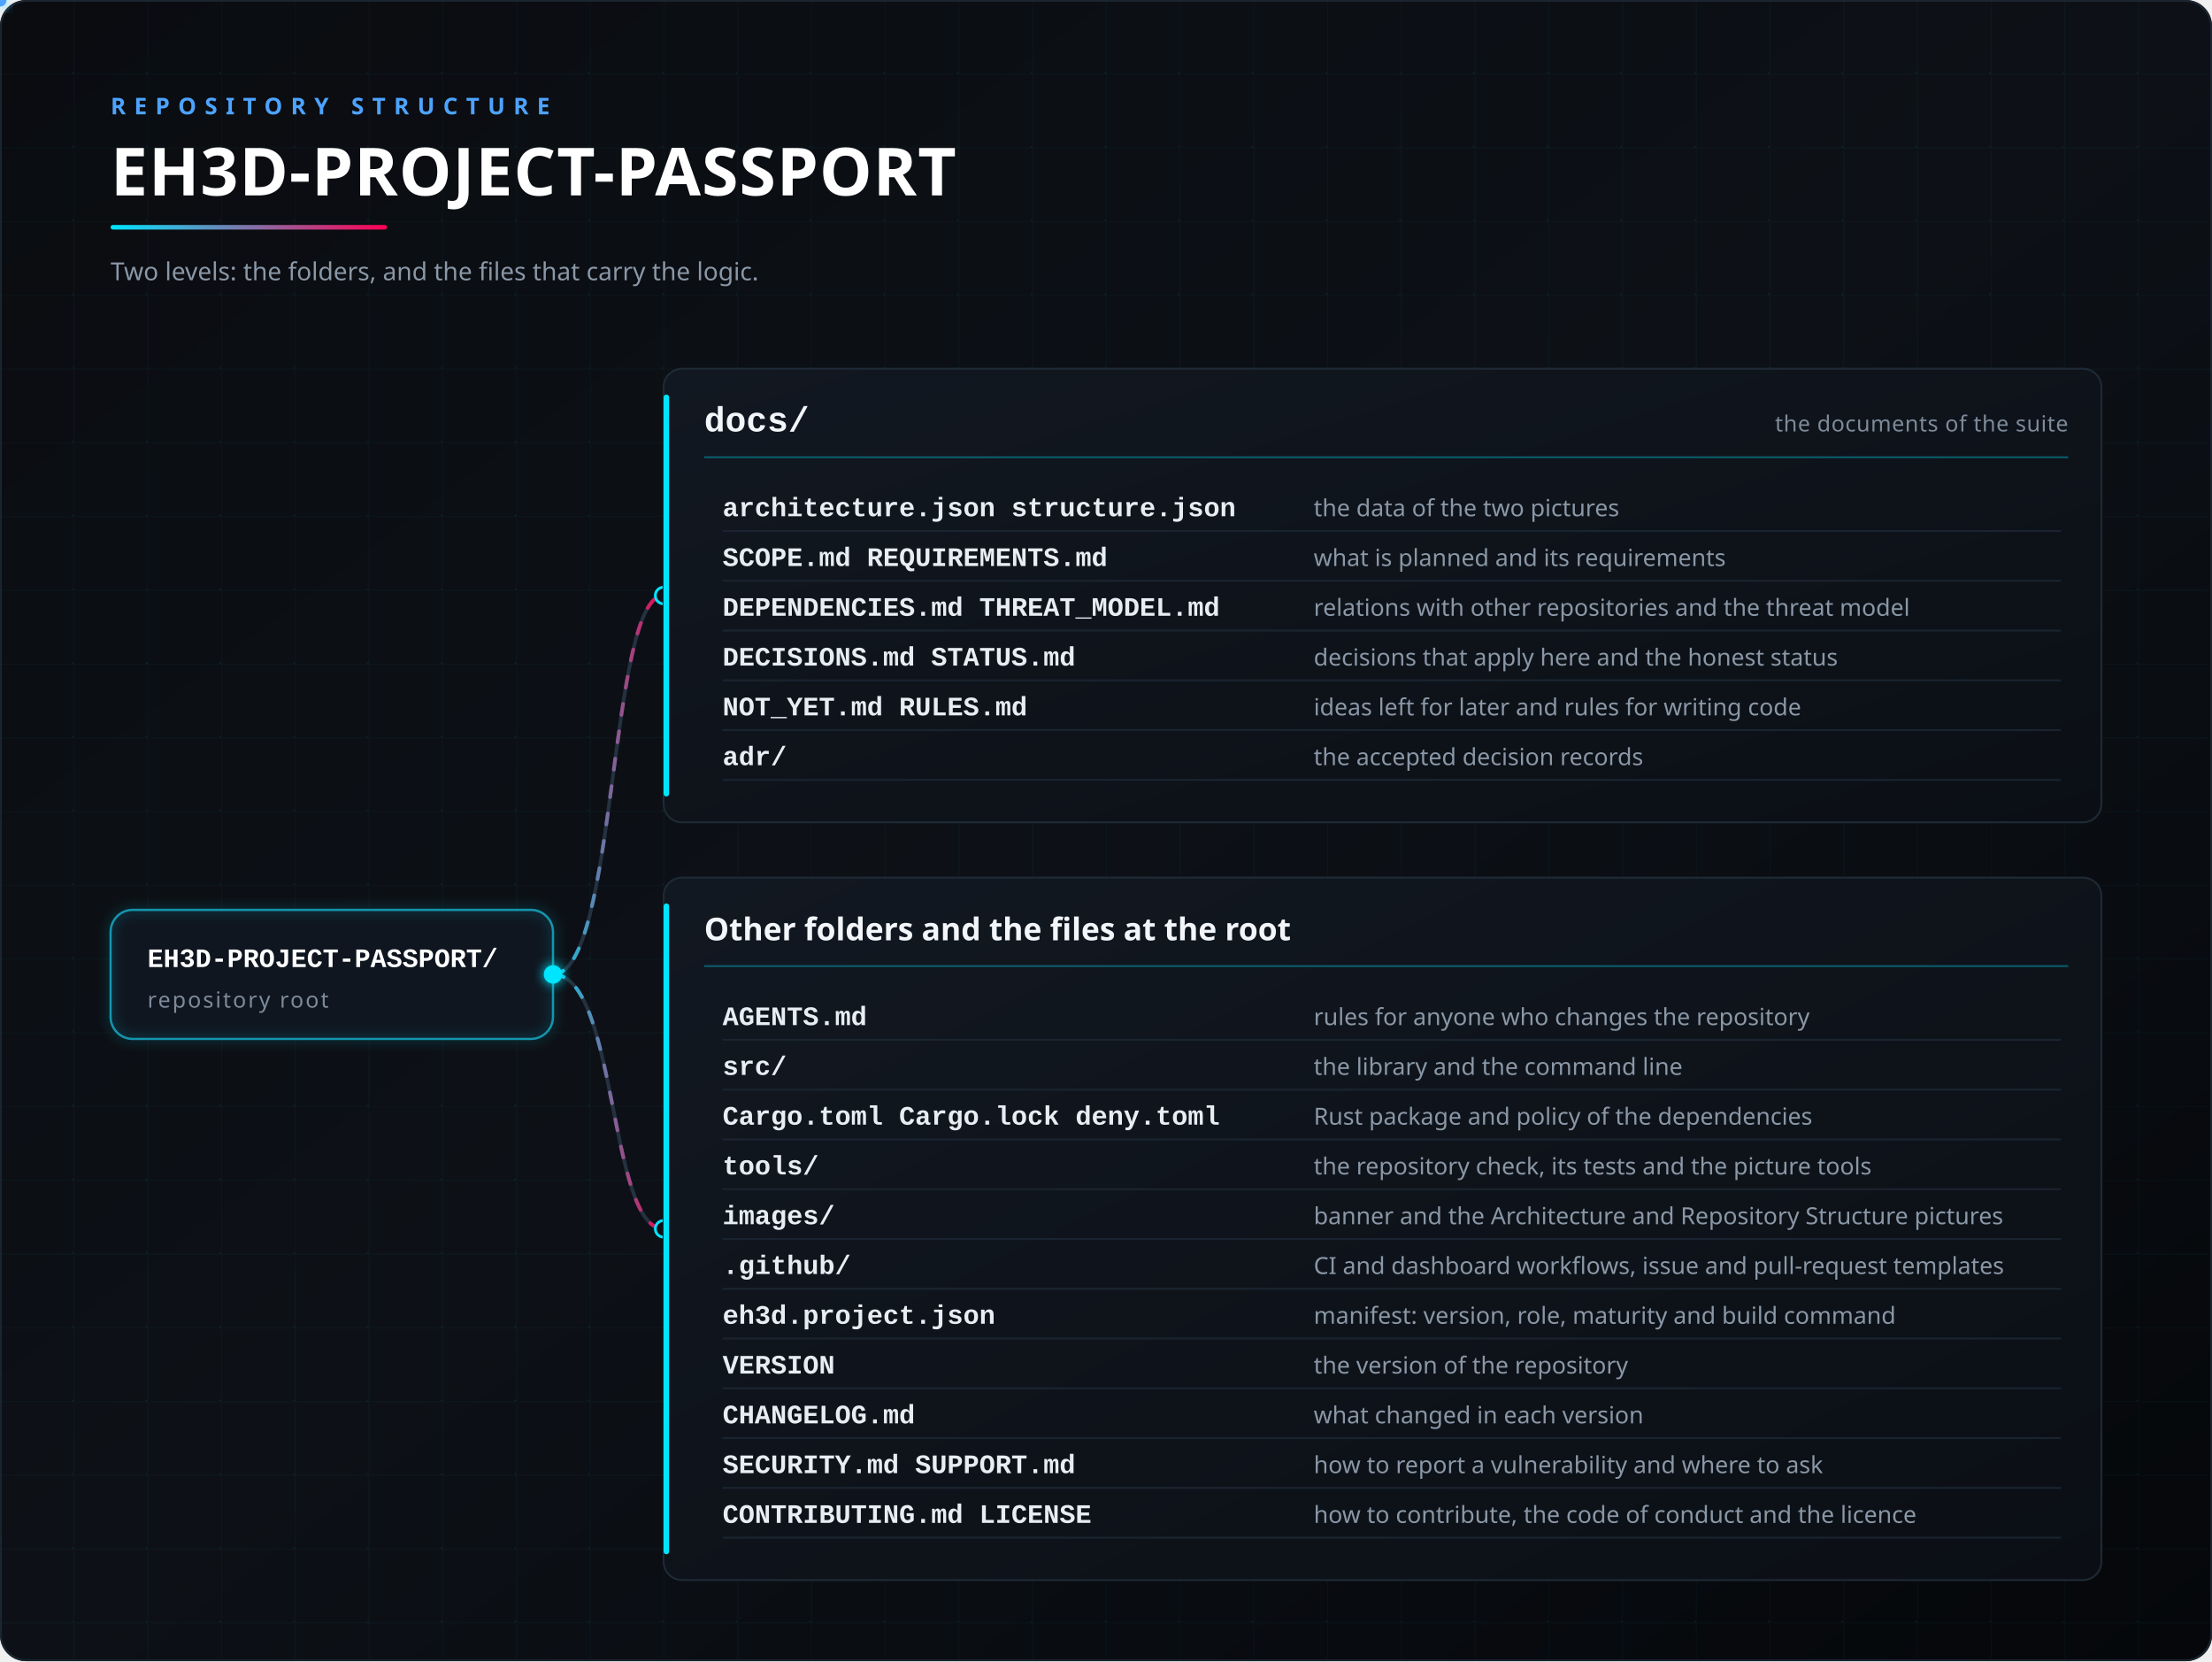
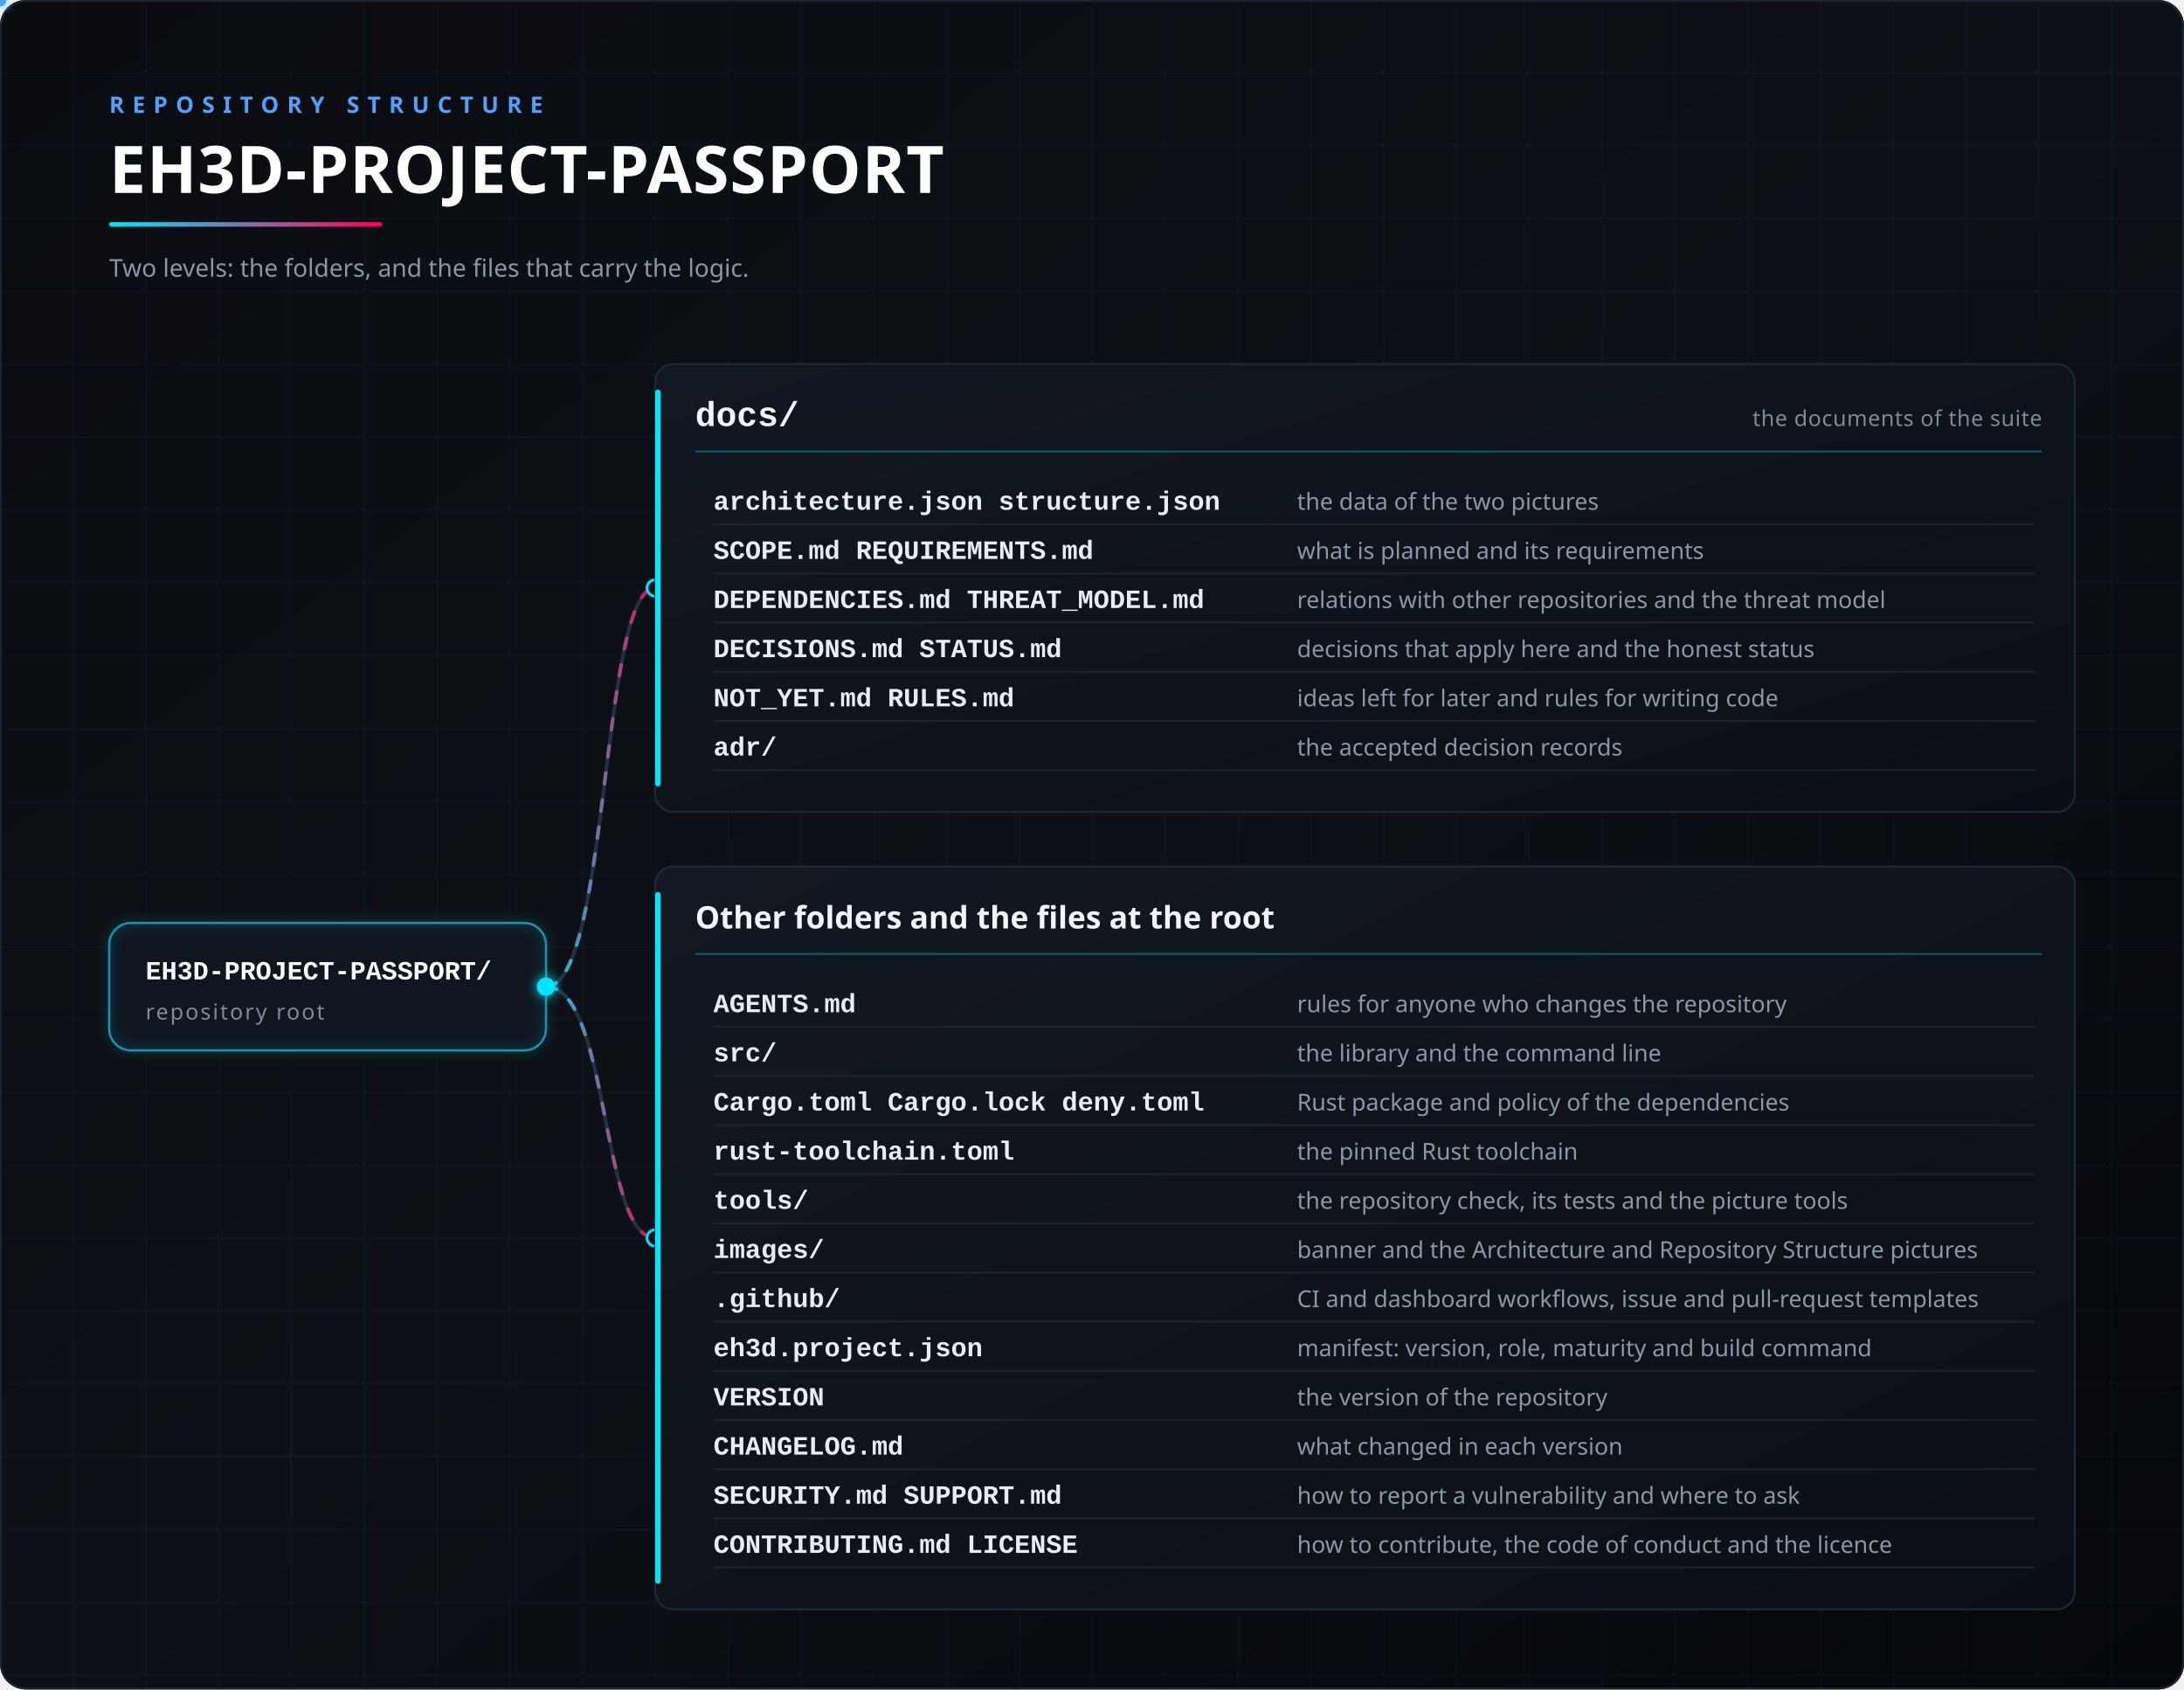
- <svg xmlns="http://www.w3.org/2000/svg" viewBox="0 0 1200 901" width="100%" role="img" aria-labelledby="t d">
+ <svg xmlns="http://www.w3.org/2000/svg" viewBox="0 0 1200 928" width="100%" role="img" aria-labelledby="t d">
  <defs>
    <linearGradient id="bg" x1="0" y1="0" x2="1" y2="1">
      <stop offset="0" stop-color="#0A0C10" />
      <stop offset="0.5" stop-color="#0D1117" />
      <stop offset="1" stop-color="#05070A" />
    </linearGradient>
    <linearGradient id="card" x1="0" y1="0" x2="1" y2="1">
      <stop offset="0" stop-color="#121821" />
      <stop offset="1" stop-color="#0B0F15" />
    </linearGradient>
    <linearGradient id="line" x1="0" y1="0" x2="1" y2="0">
      <stop offset="0" stop-color="#00E5FF" />
      <stop offset="1" stop-color="#FF0055" />
    </linearGradient>
    <filter id="glow" x="-50%" y="-50%" width="200%" height="200%">
      <feGaussianBlur stdDeviation="3" result="b" />
      <feMerge>
        <feMergeNode in="b" />
        <feMergeNode in="SourceGraphic" />
      </feMerge>
    </filter>
    <pattern id="grid" width="40" height="40" patternUnits="userSpaceOnUse">
      <path d="M40 0H0V40" fill="none" stroke="#00E5FF" stroke-opacity="0.035" />
      <circle cx="40" cy="40" r="1" fill="#00E5FF" fill-opacity="0.09" />
    </pattern>
  </defs>
-   <rect width="1200" height="901" rx="14" fill="url(#bg)" />
-   <rect width="1200" height="901" rx="14" fill="url(#grid)" />
-   <rect x="0.5" y="0.5" width="1199" height="900" rx="14" fill="none" stroke="#1B2530" />
+   <rect width="1200" height="928" rx="14" fill="url(#bg)" />
+   <rect width="1200" height="928" rx="14" fill="url(#grid)" />
+   <rect x="0.5" y="0.5" width="1199" height="927" rx="14" fill="none" stroke="#1B2530" />
  <text x="60" y="62" font-family="'Segoe UI','Noto Sans','Noto Sans CJK SC','Microsoft YaHei','Yu Gothic','Helvetica Neue',Helvetica,Arial,sans-serif" font-size="12.5" font-weight="600" fill="#4DA3FF" text-anchor="start" letter-spacing="4.5">REPOSITORY STRUCTURE</text>
  <text x="60" y="106" font-family="'Segoe UI','Noto Sans','Noto Sans CJK SC','Microsoft YaHei','Yu Gothic','Helvetica Neue',Helvetica,Arial,sans-serif" font-size="36" font-weight="700" fill="#FFFFFF" text-anchor="start" letter-spacing="0.5">EH3D-PROJECT-PASSPORT</text>
  <rect x="60" y="122" width="150" height="2.5" rx="1.25" fill="url(#line)">
    <animate attributeName="width" values="40;150;150" keyTimes="0;0.4;1" dur="3s" repeatCount="indefinite" />
  </rect>
  <text x="60" y="152" font-family="'Segoe UI','Noto Sans','Noto Sans CJK SC','Microsoft YaHei','Yu Gothic','Helvetica Neue',Helvetica,Arial,sans-serif" font-size="13.5" font-weight="400" fill="#8A97A6" text-anchor="start">Two levels: the folders, and the files that carry the logic.</text>
-   <path id="c0" d="M300,528.5 C335,528.5 330,323 360,323" fill="none" stroke="#243140" stroke-width="2" />
-   <path d="M300,528.5 C335,528.5 330,323 360,323" fill="none" stroke="url(#line)" stroke-width="2" stroke-linecap="round" stroke-dasharray="6 9" opacity="0.9">
+   <path id="c0" d="M300,542 C335,542 330,323 360,323" fill="none" stroke="#243140" stroke-width="2" />
+   <path d="M300,542 C335,542 330,323 360,323" fill="none" stroke="url(#line)" stroke-width="2" stroke-linecap="round" stroke-dasharray="6 9" opacity="0.9">
    <animate attributeName="stroke-dashoffset" from="0" to="-30" dur="1.6s" repeatCount="indefinite" />
  </path>
  <circle cx="360" cy="323" r="4.5" fill="#0D1117" stroke="#00E5FF" stroke-width="1.5" />
-   <path id="c1" d="M300,528.5 C335,528.5 330,666.5 360,666.5" fill="none" stroke="#243140" stroke-width="2" />
-   <path d="M300,528.5 C335,528.5 330,666.5 360,666.5" fill="none" stroke="url(#line)" stroke-width="2" stroke-linecap="round" stroke-dasharray="6 9" opacity="0.9">
+   <path id="c1" d="M300,542 C335,542 330,680 360,680" fill="none" stroke="#243140" stroke-width="2" />
+   <path d="M300,542 C335,542 330,680 360,680" fill="none" stroke="url(#line)" stroke-width="2" stroke-linecap="round" stroke-dasharray="6 9" opacity="0.9">
    <animate attributeName="stroke-dashoffset" from="0" to="-30" dur="1.6s" repeatCount="indefinite" />
  </path>
-   <circle cx="360" cy="666.5" r="4.5" fill="#0D1117" stroke="#00E5FF" stroke-width="1.5" />
+   <circle cx="360" cy="680" r="4.5" fill="#0D1117" stroke="#00E5FF" stroke-width="1.5" />
  <circle r="3.5" fill="#00E5FF" filter="url(#glow)">
    <animateMotion dur="3.4s" repeatCount="indefinite">
      <mpath href="#c0" />
    </animateMotion>
  </circle>
  <circle r="3.5" fill="#4DA3FF" filter="url(#glow)">
    <animateMotion dur="4.2s" repeatCount="indefinite">
      <mpath href="#c1" />
    </animateMotion>
  </circle>
-   <rect x="60" y="493.5" width="240" height="70" rx="12" fill="#0F1620" stroke="#2A3A4C" stroke-width="1.2" />
-   <rect x="60" y="493.5" width="240" height="70" rx="12" fill="none" stroke="#00E5FF" stroke-opacity="0.5" stroke-width="1.2" filter="url(#glow)">
+   <rect x="60" y="507" width="240" height="70" rx="12" fill="#0F1620" stroke="#2A3A4C" stroke-width="1.2" />
+   <rect x="60" y="507" width="240" height="70" rx="12" fill="none" stroke="#00E5FF" stroke-opacity="0.5" stroke-width="1.2" filter="url(#glow)">
    <animate attributeName="stroke-opacity" values="0.15;0.6;0.15" dur="3.6s" repeatCount="indefinite" />
  </rect>
-   <text x="80" y="524.5" font-family="'JetBrains Mono','Cascadia Code','SFMono-Regular',Consolas,'Liberation Mono',monospace" font-size="14.4" font-weight="700" fill="#FFFFFF" text-anchor="start">EH3D-PROJECT-PASSPORT/</text>
-   <text x="80" y="546.5" font-family="'Segoe UI','Noto Sans','Noto Sans CJK SC','Microsoft YaHei','Yu Gothic','Helvetica Neue',Helvetica,Arial,sans-serif" font-size="12" font-weight="400" fill="#7D8A99" text-anchor="start" letter-spacing="1">repository root</text>
-   <circle cx="300" cy="528.5" r="5" fill="#00E5FF" filter="url(#glow)" />
+   <text x="80" y="538" font-family="'JetBrains Mono','Cascadia Code','SFMono-Regular',Consolas,'Liberation Mono',monospace" font-size="14.4" font-weight="700" fill="#FFFFFF" text-anchor="start">EH3D-PROJECT-PASSPORT/</text>
+   <text x="80" y="560" font-family="'Segoe UI','Noto Sans','Noto Sans CJK SC','Microsoft YaHei','Yu Gothic','Helvetica Neue',Helvetica,Arial,sans-serif" font-size="12" font-weight="400" fill="#7D8A99" text-anchor="start" letter-spacing="1">repository root</text>
+   <circle cx="300" cy="542" r="5" fill="#00E5FF" filter="url(#glow)" />
  <rect x="360" y="200" width="780" height="246" rx="10" fill="url(#card)" stroke="#1E2A36" stroke-width="1" />
  <rect x="360" y="214" width="3" height="218" rx="1.5" fill="#00E5FF">
    <animate attributeName="opacity" values="0.55;1;0.55" dur="4s" begin="0s" repeatCount="indefinite" />
  </rect>
  <text x="382" y="234" font-family="'JetBrains Mono','Cascadia Code','SFMono-Regular',Consolas,'Liberation Mono',monospace" font-size="19" font-weight="700" fill="#F2F6FA" text-anchor="start">docs/</text>
  <text x="1122" y="234" font-family="'Segoe UI','Noto Sans','Noto Sans CJK SC','Microsoft YaHei','Yu Gothic','Helvetica Neue',Helvetica,Arial,sans-serif" font-size="12" font-weight="400" fill="#7D8A99" text-anchor="end" letter-spacing="0.3">the documents of the suite</text>
  <line x1="382" y1="248" x2="1122" y2="248" stroke="#00E5FF" stroke-opacity="0.35" stroke-width="1" />
  <text x="392" y="280" font-family="'JetBrains Mono','Cascadia Code','SFMono-Regular',Consolas,'Liberation Mono',monospace" font-size="14.5" font-weight="600" fill="#E6EDF3" text-anchor="start">architecture.json  structure.json</text>
  <text x="712.67" y="280" font-family="'Segoe UI','Noto Sans','Noto Sans CJK SC','Microsoft YaHei','Yu Gothic','Helvetica Neue',Helvetica,Arial,sans-serif" font-size="12.8" font-weight="400" fill="#8A97A6" text-anchor="start">the data of the two pictures</text>
  <line x1="392" y1="288" x2="1118" y2="288" stroke="#1A2430" stroke-width="1" />
  <text x="392" y="307" font-family="'JetBrains Mono','Cascadia Code','SFMono-Regular',Consolas,'Liberation Mono',monospace" font-size="14.5" font-weight="600" fill="#E6EDF3" text-anchor="start">SCOPE.md  REQUIREMENTS.md</text>
  <text x="712.67" y="307" font-family="'Segoe UI','Noto Sans','Noto Sans CJK SC','Microsoft YaHei','Yu Gothic','Helvetica Neue',Helvetica,Arial,sans-serif" font-size="12.8" font-weight="400" fill="#8A97A6" text-anchor="start">what is planned and its requirements</text>
  <line x1="392" y1="315" x2="1118" y2="315" stroke="#1A2430" stroke-width="1" />
  <text x="392" y="334" font-family="'JetBrains Mono','Cascadia Code','SFMono-Regular',Consolas,'Liberation Mono',monospace" font-size="14.5" font-weight="600" fill="#E6EDF3" text-anchor="start">DEPENDENCIES.md  THREAT_MODEL.md</text>
  <text x="712.67" y="334" font-family="'Segoe UI','Noto Sans','Noto Sans CJK SC','Microsoft YaHei','Yu Gothic','Helvetica Neue',Helvetica,Arial,sans-serif" font-size="12.8" font-weight="400" fill="#8A97A6" text-anchor="start">relations with other repositories and the threat model</text>
  <line x1="392" y1="342" x2="1118" y2="342" stroke="#1A2430" stroke-width="1" />
  <text x="392" y="361" font-family="'JetBrains Mono','Cascadia Code','SFMono-Regular',Consolas,'Liberation Mono',monospace" font-size="14.5" font-weight="600" fill="#E6EDF3" text-anchor="start">DECISIONS.md  STATUS.md</text>
  <text x="712.67" y="361" font-family="'Segoe UI','Noto Sans','Noto Sans CJK SC','Microsoft YaHei','Yu Gothic','Helvetica Neue',Helvetica,Arial,sans-serif" font-size="12.8" font-weight="400" fill="#8A97A6" text-anchor="start">decisions that apply here and the honest status</text>
  <line x1="392" y1="369" x2="1118" y2="369" stroke="#1A2430" stroke-width="1" />
  <text x="392" y="388" font-family="'JetBrains Mono','Cascadia Code','SFMono-Regular',Consolas,'Liberation Mono',monospace" font-size="14.5" font-weight="600" fill="#E6EDF3" text-anchor="start">NOT_YET.md  RULES.md</text>
  <text x="712.67" y="388" font-family="'Segoe UI','Noto Sans','Noto Sans CJK SC','Microsoft YaHei','Yu Gothic','Helvetica Neue',Helvetica,Arial,sans-serif" font-size="12.8" font-weight="400" fill="#8A97A6" text-anchor="start">ideas left for later and rules for writing code</text>
  <line x1="392" y1="396" x2="1118" y2="396" stroke="#1A2430" stroke-width="1" />
  <text x="392" y="415" font-family="'JetBrains Mono','Cascadia Code','SFMono-Regular',Consolas,'Liberation Mono',monospace" font-size="14.5" font-weight="600" fill="#E6EDF3" text-anchor="start">adr/</text>
  <text x="712.67" y="415" font-family="'Segoe UI','Noto Sans','Noto Sans CJK SC','Microsoft YaHei','Yu Gothic','Helvetica Neue',Helvetica,Arial,sans-serif" font-size="12.8" font-weight="400" fill="#8A97A6" text-anchor="start">the accepted decision records</text>
  <line x1="392" y1="423" x2="1118" y2="423" stroke="#1A2430" stroke-width="1" />
-   <rect x="360" y="476" width="780" height="381" rx="10" fill="url(#card)" stroke="#1E2A36" stroke-width="1" />
-   <rect x="360" y="490" width="3" height="353" rx="1.5" fill="#00E5FF">
+   <rect x="360" y="476" width="780" height="408" rx="10" fill="url(#card)" stroke="#1E2A36" stroke-width="1" />
+   <rect x="360" y="490" width="3" height="380" rx="1.5" fill="#00E5FF">
    <animate attributeName="opacity" values="0.55;1;0.55" dur="4s" begin="0.6s" repeatCount="indefinite" />
  </rect>
  <text x="382" y="510" font-family="'Segoe UI','Noto Sans','Noto Sans CJK SC','Microsoft YaHei','Yu Gothic','Helvetica Neue',Helvetica,Arial,sans-serif" font-size="17" font-weight="700" fill="#F2F6FA" text-anchor="start">Other folders and the files at the root</text>
  <line x1="382" y1="524" x2="1122" y2="524" stroke="#00E5FF" stroke-opacity="0.35" stroke-width="1" />
  <text x="392" y="556" font-family="'JetBrains Mono','Cascadia Code','SFMono-Regular',Consolas,'Liberation Mono',monospace" font-size="14.5" font-weight="600" fill="#E6EDF3" text-anchor="start">AGENTS.md</text>
  <text x="712.67" y="556" font-family="'Segoe UI','Noto Sans','Noto Sans CJK SC','Microsoft YaHei','Yu Gothic','Helvetica Neue',Helvetica,Arial,sans-serif" font-size="12.8" font-weight="400" fill="#8A97A6" text-anchor="start">rules for anyone who changes the repository</text>
  <line x1="392" y1="564" x2="1118" y2="564" stroke="#1A2430" stroke-width="1" />
  <text x="392" y="583" font-family="'JetBrains Mono','Cascadia Code','SFMono-Regular',Consolas,'Liberation Mono',monospace" font-size="14.5" font-weight="600" fill="#E6EDF3" text-anchor="start">src/</text>
  <text x="712.67" y="583" font-family="'Segoe UI','Noto Sans','Noto Sans CJK SC','Microsoft YaHei','Yu Gothic','Helvetica Neue',Helvetica,Arial,sans-serif" font-size="12.8" font-weight="400" fill="#8A97A6" text-anchor="start">the library and the command line</text>
  <line x1="392" y1="591" x2="1118" y2="591" stroke="#1A2430" stroke-width="1" />
  <text x="392" y="610" font-family="'JetBrains Mono','Cascadia Code','SFMono-Regular',Consolas,'Liberation Mono',monospace" font-size="14.5" font-weight="600" fill="#E6EDF3" text-anchor="start">Cargo.toml  Cargo.lock  deny.toml</text>
  <text x="712.67" y="610" font-family="'Segoe UI','Noto Sans','Noto Sans CJK SC','Microsoft YaHei','Yu Gothic','Helvetica Neue',Helvetica,Arial,sans-serif" font-size="12.8" font-weight="400" fill="#8A97A6" text-anchor="start">Rust package and policy of the dependencies</text>
  <line x1="392" y1="618" x2="1118" y2="618" stroke="#1A2430" stroke-width="1" />
-   <text x="392" y="637" font-family="'JetBrains Mono','Cascadia Code','SFMono-Regular',Consolas,'Liberation Mono',monospace" font-size="14.5" font-weight="600" fill="#E6EDF3" text-anchor="start">tools/</text>
-   <text x="712.67" y="637" font-family="'Segoe UI','Noto Sans','Noto Sans CJK SC','Microsoft YaHei','Yu Gothic','Helvetica Neue',Helvetica,Arial,sans-serif" font-size="12.8" font-weight="400" fill="#8A97A6" text-anchor="start">the repository check, its tests and the picture tools</text>
+   <text x="392" y="637" font-family="'JetBrains Mono','Cascadia Code','SFMono-Regular',Consolas,'Liberation Mono',monospace" font-size="14.5" font-weight="600" fill="#E6EDF3" text-anchor="start">rust-toolchain.toml</text>
+   <text x="712.67" y="637" font-family="'Segoe UI','Noto Sans','Noto Sans CJK SC','Microsoft YaHei','Yu Gothic','Helvetica Neue',Helvetica,Arial,sans-serif" font-size="12.8" font-weight="400" fill="#8A97A6" text-anchor="start">the pinned Rust toolchain</text>
  <line x1="392" y1="645" x2="1118" y2="645" stroke="#1A2430" stroke-width="1" />
-   <text x="392" y="664" font-family="'JetBrains Mono','Cascadia Code','SFMono-Regular',Consolas,'Liberation Mono',monospace" font-size="14.5" font-weight="600" fill="#E6EDF3" text-anchor="start">images/</text>
-   <text x="712.67" y="664" font-family="'Segoe UI','Noto Sans','Noto Sans CJK SC','Microsoft YaHei','Yu Gothic','Helvetica Neue',Helvetica,Arial,sans-serif" font-size="12.8" font-weight="400" fill="#8A97A6" text-anchor="start">banner and the Architecture and Repository Structure pictures</text>
+   <text x="392" y="664" font-family="'JetBrains Mono','Cascadia Code','SFMono-Regular',Consolas,'Liberation Mono',monospace" font-size="14.5" font-weight="600" fill="#E6EDF3" text-anchor="start">tools/</text>
+   <text x="712.67" y="664" font-family="'Segoe UI','Noto Sans','Noto Sans CJK SC','Microsoft YaHei','Yu Gothic','Helvetica Neue',Helvetica,Arial,sans-serif" font-size="12.8" font-weight="400" fill="#8A97A6" text-anchor="start">the repository check, its tests and the picture tools</text>
  <line x1="392" y1="672" x2="1118" y2="672" stroke="#1A2430" stroke-width="1" />
-   <text x="392" y="691" font-family="'JetBrains Mono','Cascadia Code','SFMono-Regular',Consolas,'Liberation Mono',monospace" font-size="14.5" font-weight="600" fill="#E6EDF3" text-anchor="start">.github/</text>
-   <text x="712.67" y="691" font-family="'Segoe UI','Noto Sans','Noto Sans CJK SC','Microsoft YaHei','Yu Gothic','Helvetica Neue',Helvetica,Arial,sans-serif" font-size="12.8" font-weight="400" fill="#8A97A6" text-anchor="start">CI and dashboard workflows, issue and pull-request templates</text>
+   <text x="392" y="691" font-family="'JetBrains Mono','Cascadia Code','SFMono-Regular',Consolas,'Liberation Mono',monospace" font-size="14.5" font-weight="600" fill="#E6EDF3" text-anchor="start">images/</text>
+   <text x="712.67" y="691" font-family="'Segoe UI','Noto Sans','Noto Sans CJK SC','Microsoft YaHei','Yu Gothic','Helvetica Neue',Helvetica,Arial,sans-serif" font-size="12.8" font-weight="400" fill="#8A97A6" text-anchor="start">banner and the Architecture and Repository Structure pictures</text>
  <line x1="392" y1="699" x2="1118" y2="699" stroke="#1A2430" stroke-width="1" />
-   <text x="392" y="718" font-family="'JetBrains Mono','Cascadia Code','SFMono-Regular',Consolas,'Liberation Mono',monospace" font-size="14.5" font-weight="600" fill="#E6EDF3" text-anchor="start">eh3d.project.json</text>
-   <text x="712.67" y="718" font-family="'Segoe UI','Noto Sans','Noto Sans CJK SC','Microsoft YaHei','Yu Gothic','Helvetica Neue',Helvetica,Arial,sans-serif" font-size="12.8" font-weight="400" fill="#8A97A6" text-anchor="start">manifest: version, role, maturity and build command</text>
+   <text x="392" y="718" font-family="'JetBrains Mono','Cascadia Code','SFMono-Regular',Consolas,'Liberation Mono',monospace" font-size="14.5" font-weight="600" fill="#E6EDF3" text-anchor="start">.github/</text>
+   <text x="712.67" y="718" font-family="'Segoe UI','Noto Sans','Noto Sans CJK SC','Microsoft YaHei','Yu Gothic','Helvetica Neue',Helvetica,Arial,sans-serif" font-size="12.8" font-weight="400" fill="#8A97A6" text-anchor="start">CI and dashboard workflows, issue and pull-request templates</text>
  <line x1="392" y1="726" x2="1118" y2="726" stroke="#1A2430" stroke-width="1" />
-   <text x="392" y="745" font-family="'JetBrains Mono','Cascadia Code','SFMono-Regular',Consolas,'Liberation Mono',monospace" font-size="14.5" font-weight="600" fill="#E6EDF3" text-anchor="start">VERSION</text>
-   <text x="712.67" y="745" font-family="'Segoe UI','Noto Sans','Noto Sans CJK SC','Microsoft YaHei','Yu Gothic','Helvetica Neue',Helvetica,Arial,sans-serif" font-size="12.8" font-weight="400" fill="#8A97A6" text-anchor="start">the version of the repository</text>
+   <text x="392" y="745" font-family="'JetBrains Mono','Cascadia Code','SFMono-Regular',Consolas,'Liberation Mono',monospace" font-size="14.5" font-weight="600" fill="#E6EDF3" text-anchor="start">eh3d.project.json</text>
+   <text x="712.67" y="745" font-family="'Segoe UI','Noto Sans','Noto Sans CJK SC','Microsoft YaHei','Yu Gothic','Helvetica Neue',Helvetica,Arial,sans-serif" font-size="12.8" font-weight="400" fill="#8A97A6" text-anchor="start">manifest: version, role, maturity and build command</text>
  <line x1="392" y1="753" x2="1118" y2="753" stroke="#1A2430" stroke-width="1" />
-   <text x="392" y="772" font-family="'JetBrains Mono','Cascadia Code','SFMono-Regular',Consolas,'Liberation Mono',monospace" font-size="14.5" font-weight="600" fill="#E6EDF3" text-anchor="start">CHANGELOG.md</text>
-   <text x="712.67" y="772" font-family="'Segoe UI','Noto Sans','Noto Sans CJK SC','Microsoft YaHei','Yu Gothic','Helvetica Neue',Helvetica,Arial,sans-serif" font-size="12.8" font-weight="400" fill="#8A97A6" text-anchor="start">what changed in each version</text>
+   <text x="392" y="772" font-family="'JetBrains Mono','Cascadia Code','SFMono-Regular',Consolas,'Liberation Mono',monospace" font-size="14.5" font-weight="600" fill="#E6EDF3" text-anchor="start">VERSION</text>
+   <text x="712.67" y="772" font-family="'Segoe UI','Noto Sans','Noto Sans CJK SC','Microsoft YaHei','Yu Gothic','Helvetica Neue',Helvetica,Arial,sans-serif" font-size="12.8" font-weight="400" fill="#8A97A6" text-anchor="start">the version of the repository</text>
  <line x1="392" y1="780" x2="1118" y2="780" stroke="#1A2430" stroke-width="1" />
-   <text x="392" y="799" font-family="'JetBrains Mono','Cascadia Code','SFMono-Regular',Consolas,'Liberation Mono',monospace" font-size="14.5" font-weight="600" fill="#E6EDF3" text-anchor="start">SECURITY.md  SUPPORT.md</text>
-   <text x="712.67" y="799" font-family="'Segoe UI','Noto Sans','Noto Sans CJK SC','Microsoft YaHei','Yu Gothic','Helvetica Neue',Helvetica,Arial,sans-serif" font-size="12.8" font-weight="400" fill="#8A97A6" text-anchor="start">how to report a vulnerability and where to ask</text>
+   <text x="392" y="799" font-family="'JetBrains Mono','Cascadia Code','SFMono-Regular',Consolas,'Liberation Mono',monospace" font-size="14.5" font-weight="600" fill="#E6EDF3" text-anchor="start">CHANGELOG.md</text>
+   <text x="712.67" y="799" font-family="'Segoe UI','Noto Sans','Noto Sans CJK SC','Microsoft YaHei','Yu Gothic','Helvetica Neue',Helvetica,Arial,sans-serif" font-size="12.8" font-weight="400" fill="#8A97A6" text-anchor="start">what changed in each version</text>
  <line x1="392" y1="807" x2="1118" y2="807" stroke="#1A2430" stroke-width="1" />
-   <text x="392" y="826" font-family="'JetBrains Mono','Cascadia Code','SFMono-Regular',Consolas,'Liberation Mono',monospace" font-size="14.5" font-weight="600" fill="#E6EDF3" text-anchor="start">CONTRIBUTING.md  LICENSE</text>
-   <text x="712.67" y="826" font-family="'Segoe UI','Noto Sans','Noto Sans CJK SC','Microsoft YaHei','Yu Gothic','Helvetica Neue',Helvetica,Arial,sans-serif" font-size="12.8" font-weight="400" fill="#8A97A6" text-anchor="start">how to contribute, the code of conduct and the licence</text>
+   <text x="392" y="826" font-family="'JetBrains Mono','Cascadia Code','SFMono-Regular',Consolas,'Liberation Mono',monospace" font-size="14.5" font-weight="600" fill="#E6EDF3" text-anchor="start">SECURITY.md  SUPPORT.md</text>
+   <text x="712.67" y="826" font-family="'Segoe UI','Noto Sans','Noto Sans CJK SC','Microsoft YaHei','Yu Gothic','Helvetica Neue',Helvetica,Arial,sans-serif" font-size="12.8" font-weight="400" fill="#8A97A6" text-anchor="start">how to report a vulnerability and where to ask</text>
  <line x1="392" y1="834" x2="1118" y2="834" stroke="#1A2430" stroke-width="1" />
+   <text x="392" y="853" font-family="'JetBrains Mono','Cascadia Code','SFMono-Regular',Consolas,'Liberation Mono',monospace" font-size="14.5" font-weight="600" fill="#E6EDF3" text-anchor="start">CONTRIBUTING.md  LICENSE</text>
+   <text x="712.67" y="853" font-family="'Segoe UI','Noto Sans','Noto Sans CJK SC','Microsoft YaHei','Yu Gothic','Helvetica Neue',Helvetica,Arial,sans-serif" font-size="12.8" font-weight="400" fill="#8A97A6" text-anchor="start">how to contribute, the code of conduct and the licence</text>
+   <line x1="392" y1="861" x2="1118" y2="861" stroke="#1A2430" stroke-width="1" />
</svg>
